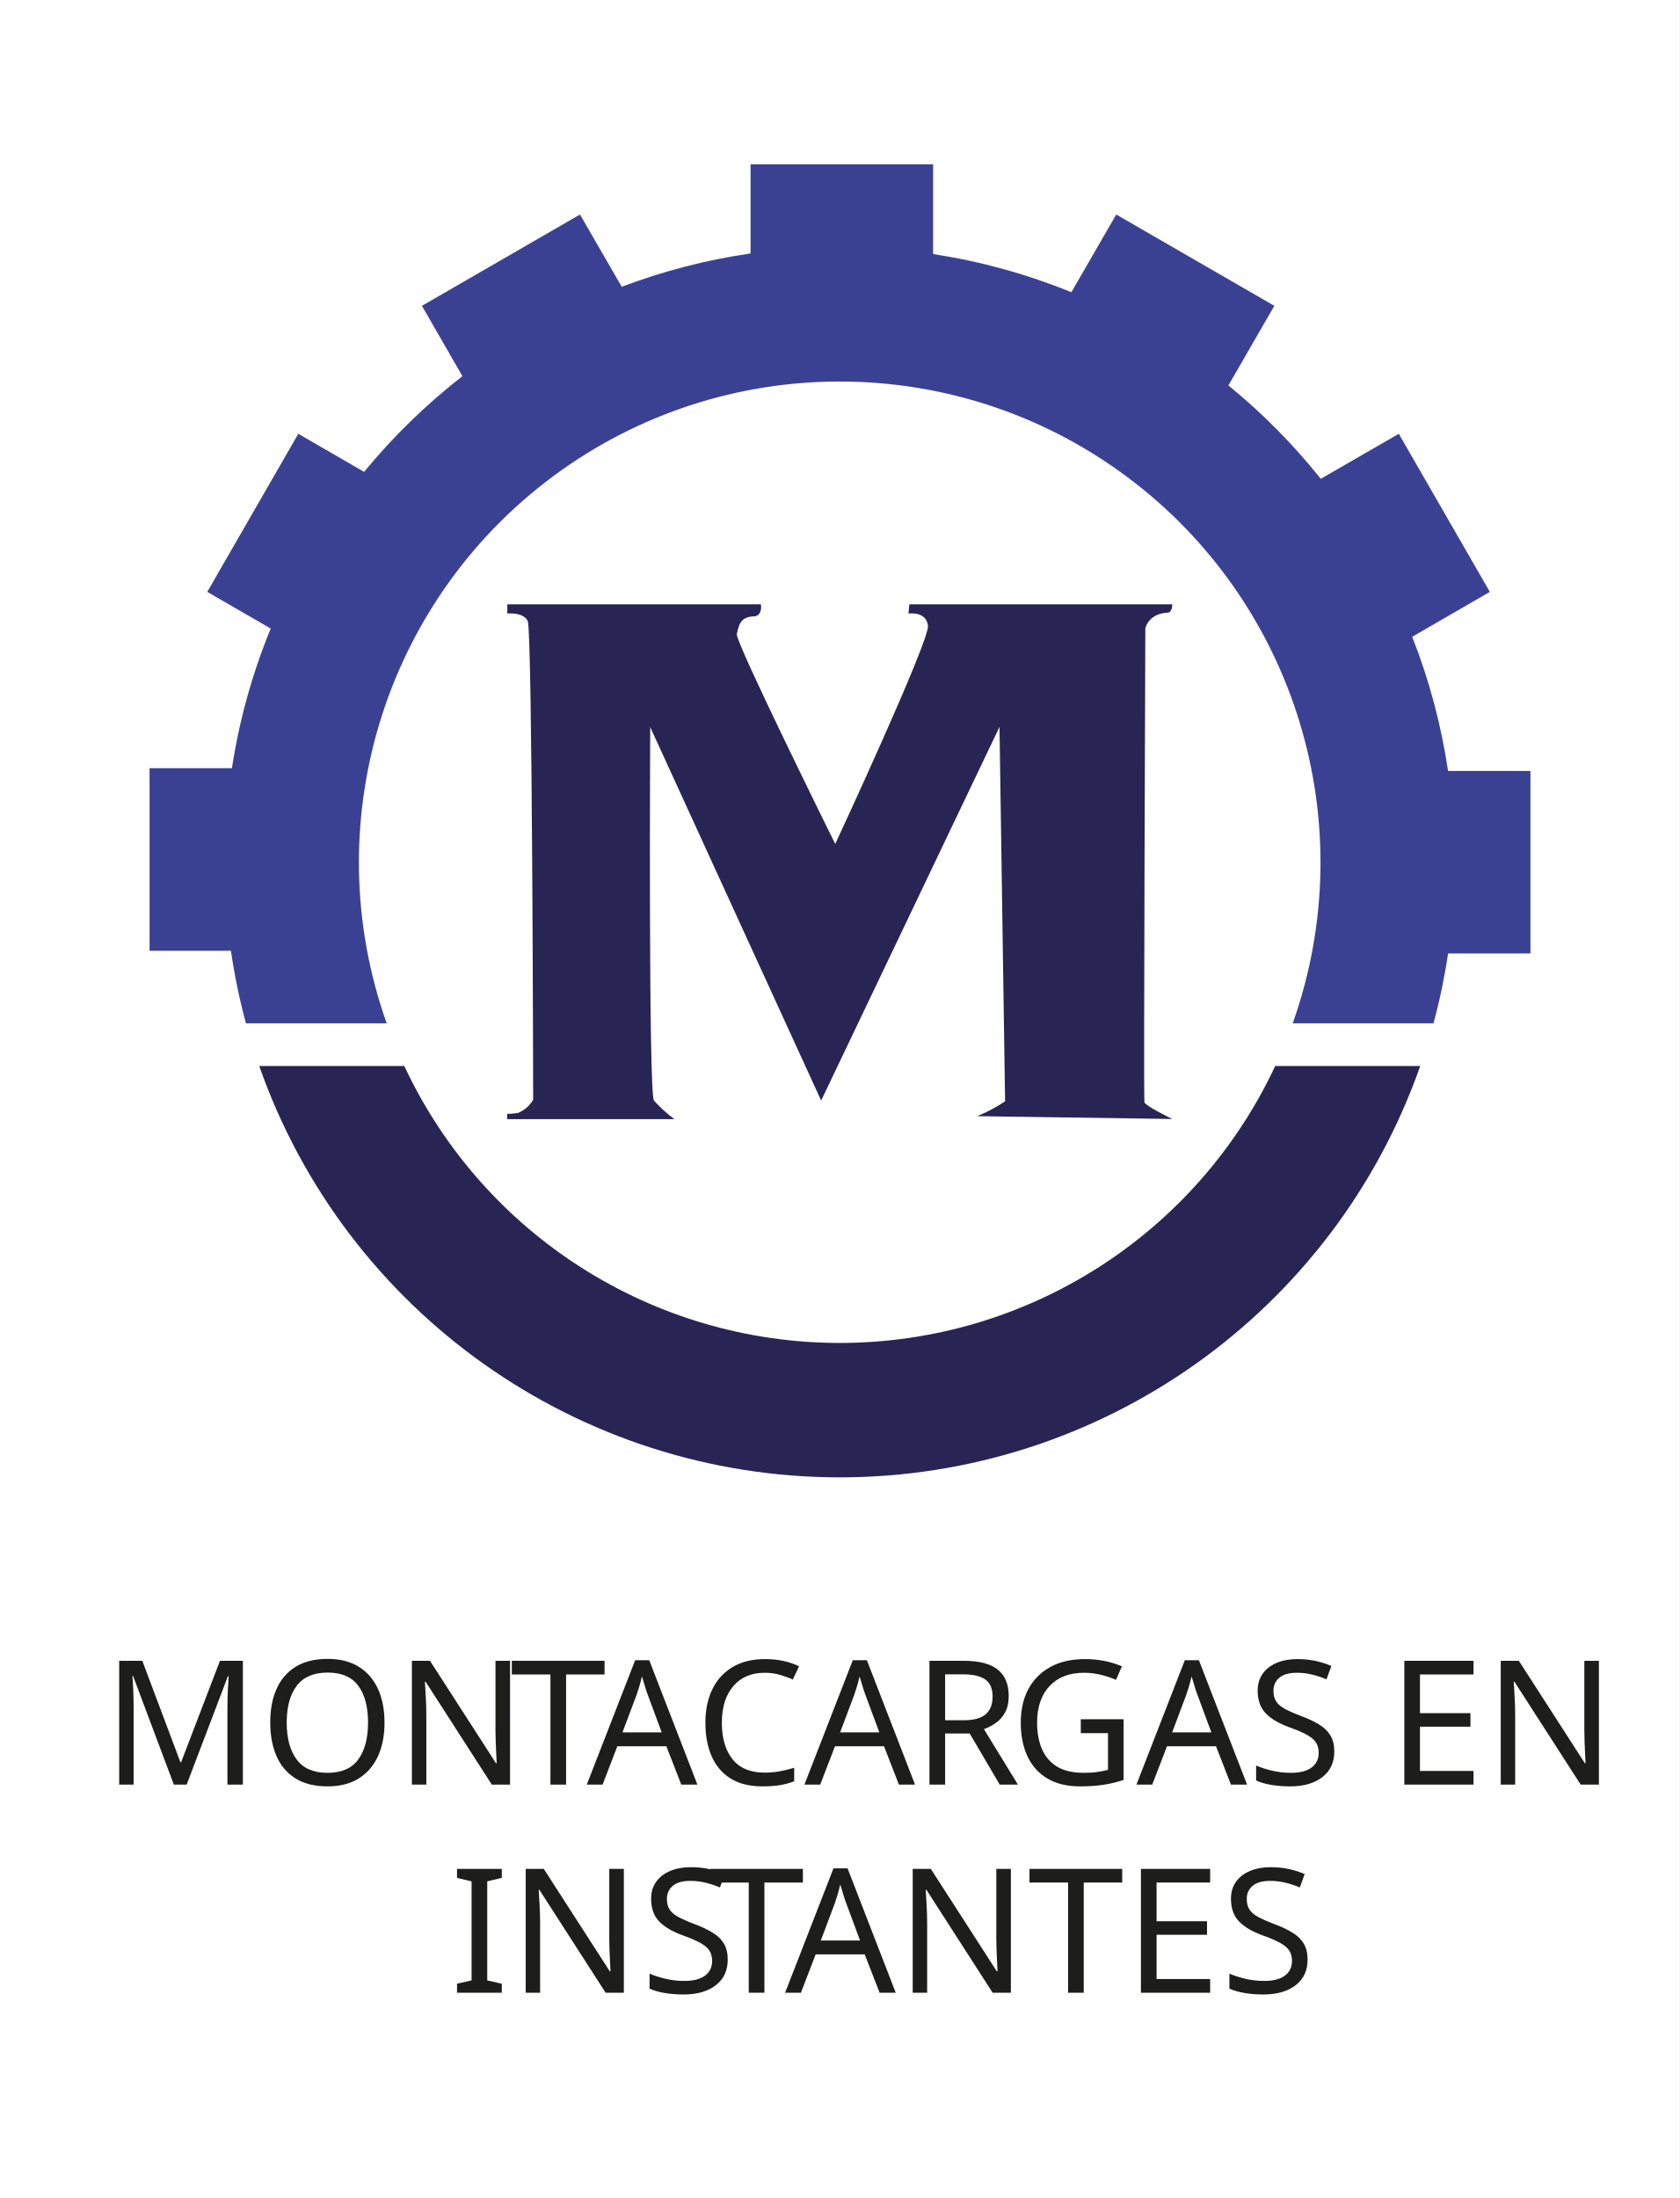
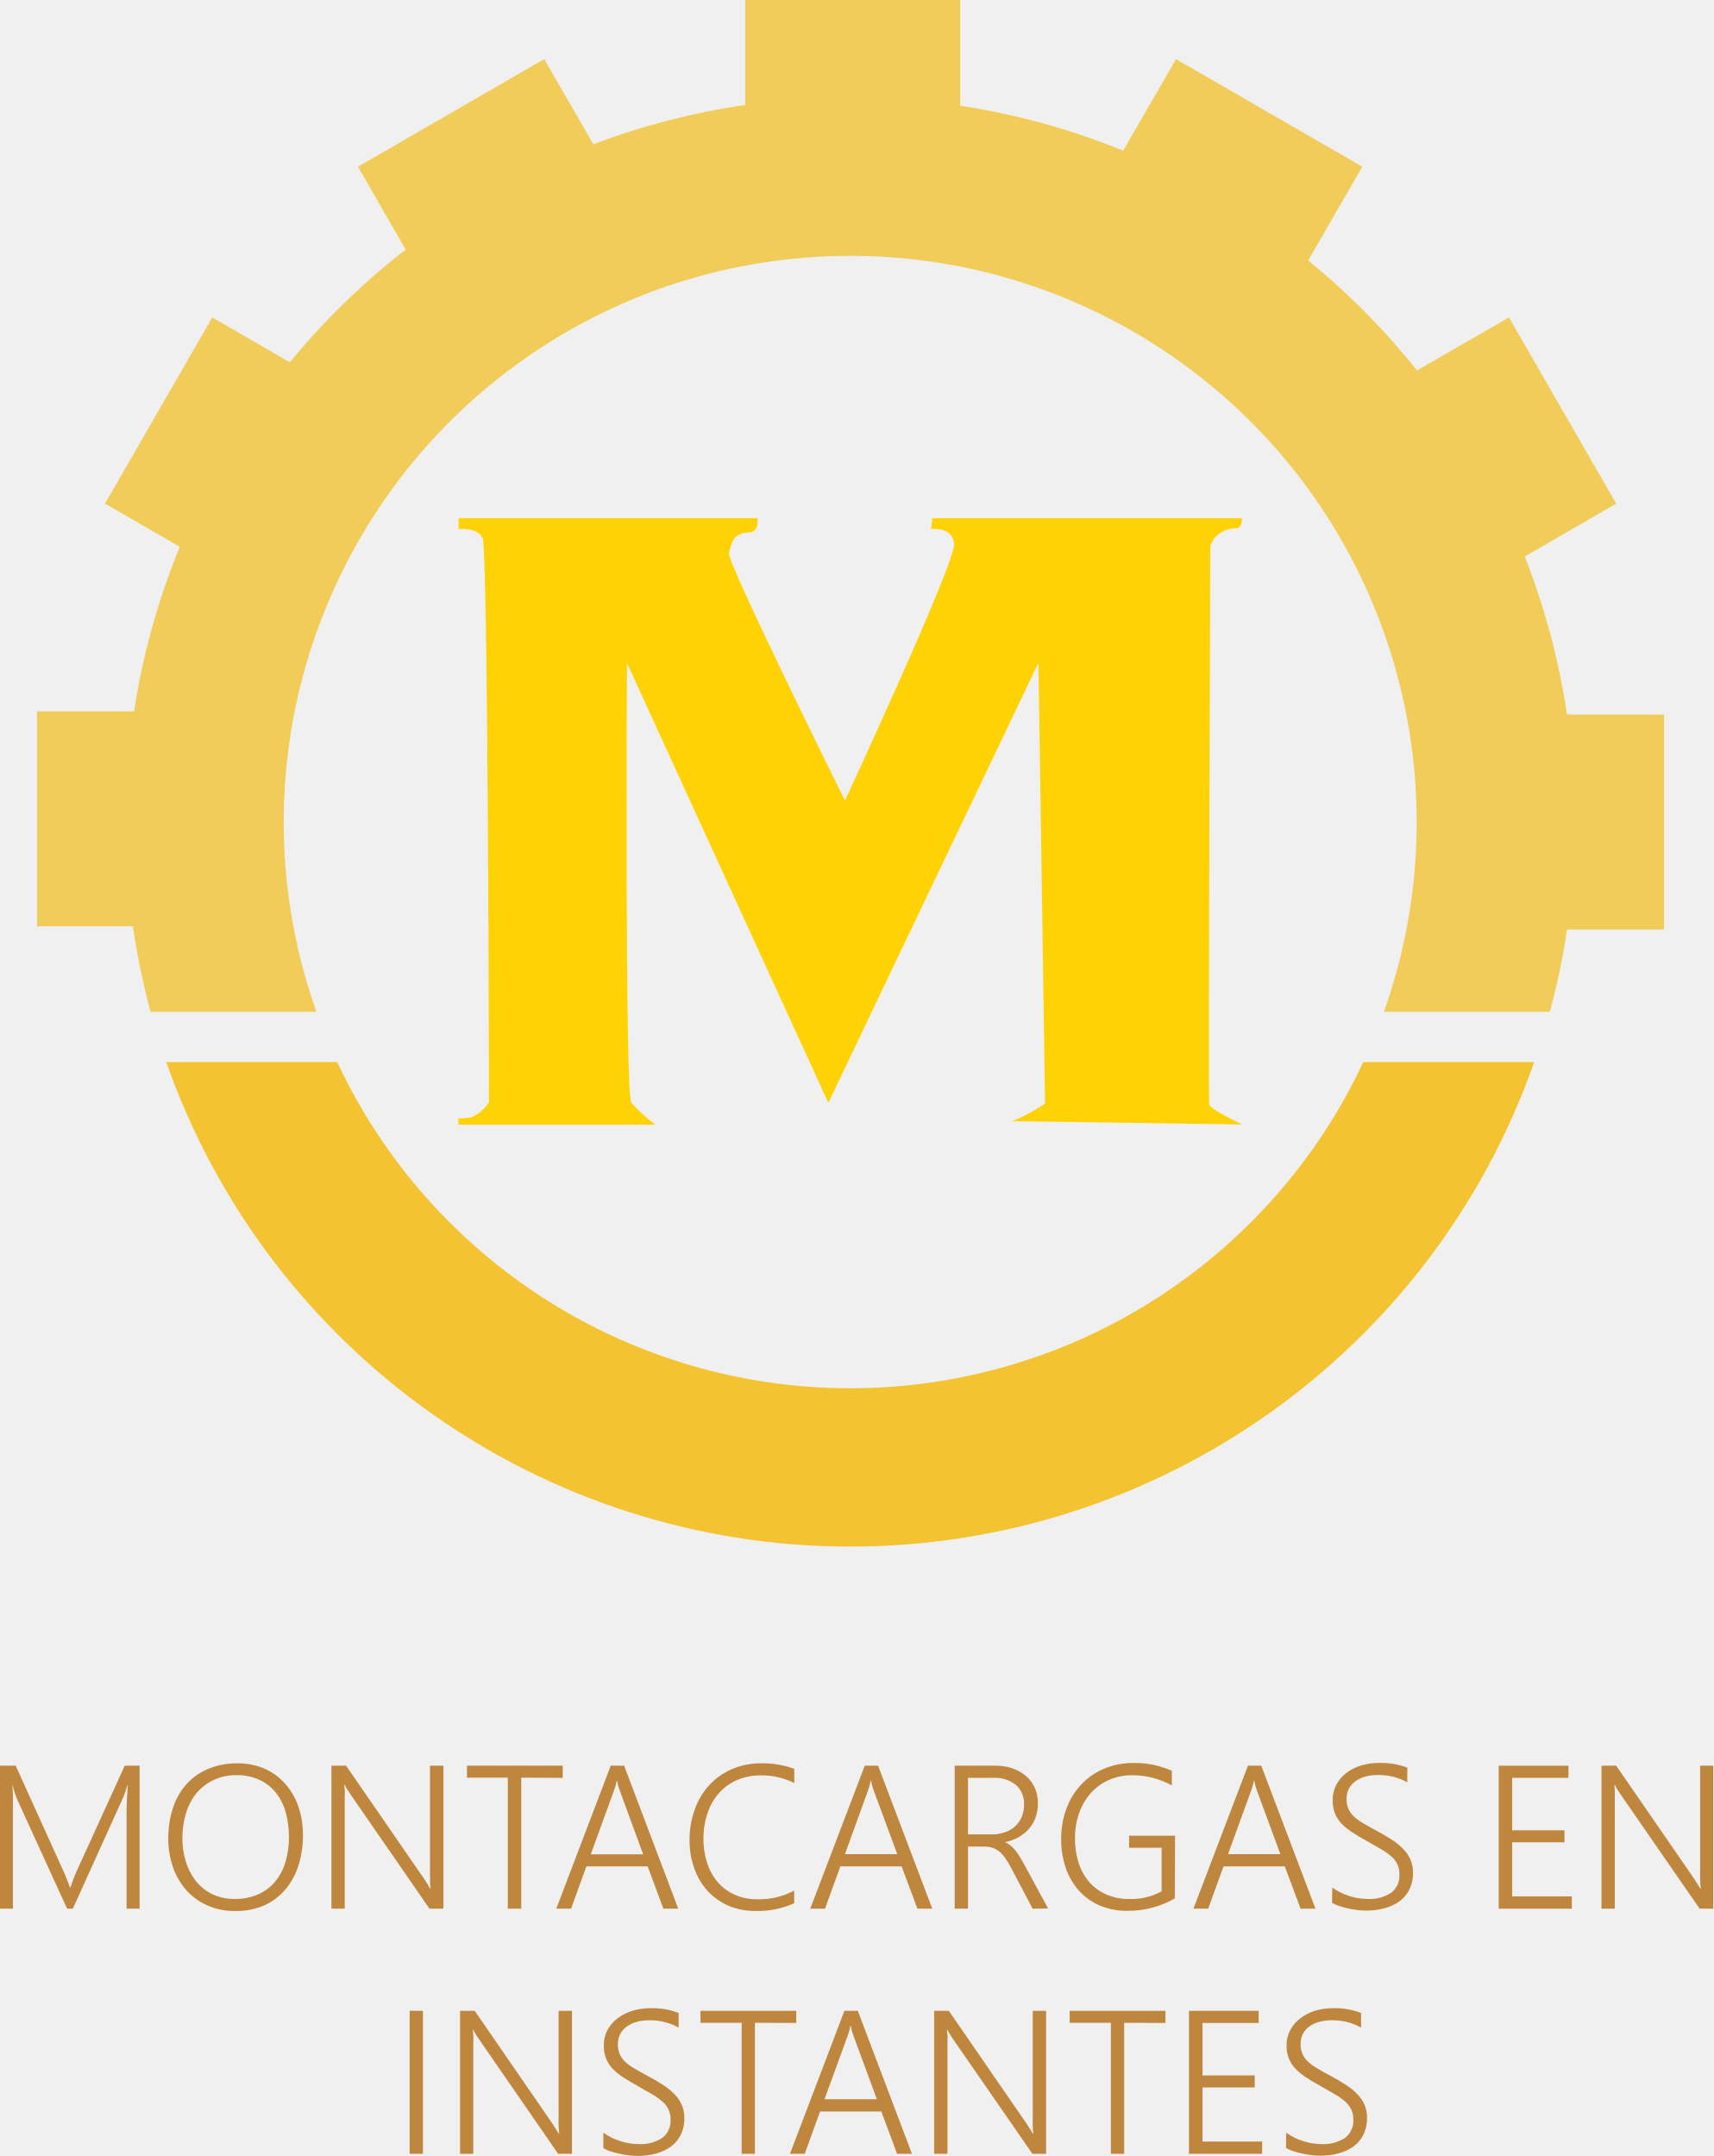
- <svg xmlns="http://www.w3.org/2000/svg" viewBox="0 0 387.41 506.98">
+ <svg xmlns="http://www.w3.org/2000/svg" viewBox="0 0 335.45 422.2">
  <defs>
-     <style>.cls-1{fill:#fff;}.cls-2{fill:#282554;}.cls-3{fill:#3b4192;}.cls-4{font-size:40px;fill:#1d1d1b;font-family:SegoeUI-Semilight, Segoe UI;font-weight:300;}.cls-5{letter-spacing:-0.08em;}.cls-6{letter-spacing:-0.01em;}.cls-7{letter-spacing:-0.01em;}</style>
+     <style>.cls-1{fill:#ffd206;}.cls-2{fill:#f3c332;}.cls-3{fill:#f1cc59;}.cls-4{fill:#bf863e;}</style>
  </defs>
-   <g id="Capa_1" data-name="Capa 1">
-     <rect class="cls-1" width="387.41" height="506.98" />
-   </g>
  <g id="Capa_2" data-name="Capa 2">
-     <path class="cls-2" d="M111.32,252.47h38.57a31.67,31.67,0,0,1-4.71-4.29c-1.29-1.71-.86-86.14-.86-86.14l39.43,86.14L224.89,162l1.29,86.35a39,39,0,0,1-4.5,2.58l-1.93.85,45,.65s-6.22-3-6.43-3.86.21-109.29.21-109.29.65-3.43,5.15-3.64c1.07,0,1.07-1.93,1.07-1.93H204.1l-.21,2.14s4.07-.64,4.5,2.79S187,189,187,189s-23.14-46.72-22.71-48.43.64-4.07,4.07-4.07c1.93-.22,1.5-2.79,1.5-2.79h-58.5v2.14s3.64-.42,4.71,1.72S117.32,248,117.32,248a7.25,7.25,0,0,1-3.4,3,12.25,12.25,0,0,1-2.6.24Z" transform="translate(5.67 5.67)" />
-     <path class="cls-2" d="M288.49,240.21a110.92,110.92,0,0,1-200.9,0H54.13a141.93,141.93,0,0,0,267.81,0Z" transform="translate(5.67 5.67)" />
-     <path class="cls-3" d="M328.36,172.15a140.81,140.81,0,0,0-8.27-30.94L338,130.85,317,94.39l-18,10.38a142.3,142.3,0,0,0-21.31-21.54l10.6-18.36L251.82,43.81,241.47,61.73a141.23,141.23,0,0,0-31.89-8.8V32.23H167.47V52.79a140.88,140.88,0,0,0-29.72,7.69l-9.63-16.67L91.66,64.87,101,81.1a142.63,142.63,0,0,0-22.68,22.07L63.14,94.39l-21,36.46,14.64,8.46a140.63,140.63,0,0,0-8.95,32.21h-19v42.11H47.6a142.54,142.54,0,0,0,3.46,16.73H83.53a110.9,110.9,0,1,1,209,0H325a138.63,138.63,0,0,0,3.37-16.11h19v-42.1Z" transform="translate(5.67 5.67)" />
+     <path class="cls-1" d="M111.32,252.47h38.57a31.67,31.67,0,0,1-4.71-4.29c-1.29-1.71-.86-86.14-.86-86.14l39.43,86.14L224.89,162l1.29,86.35a39,39,0,0,1-4.5,2.58l-1.93.85,45,.65s-6.22-3-6.43-3.86.21-109.29.21-109.29.65-3.43,5.15-3.64c1.07,0,1.07-1.93,1.07-1.93H204.1l-.21,2.14s4.07-.64,4.5,2.79S187,189,187,189s-23.14-46.72-22.71-48.43.64-4.07,4.07-4.07c1.93-.22,1.5-2.79,1.5-2.79h-58.5v2.14s3.64-.42,4.71,1.72S117.32,248,117.32,248a7.25,7.25,0,0,1-3.4,3,12.25,12.25,0,0,1-2.6.24Z" transform="translate(-21.58 -32.23)" />
+     <path class="cls-2" d="M288.49,240.21a110.92,110.92,0,0,1-200.9,0H54.13a141.93,141.93,0,0,0,267.81,0Z" transform="translate(-21.58 -32.23)" />
+     <path class="cls-3" d="M328.36,172.15a140.81,140.81,0,0,0-8.27-30.94L338,130.85,317,94.39l-18,10.38a142.3,142.3,0,0,0-21.31-21.54l10.6-18.36L251.82,43.81,241.47,61.73a141.23,141.23,0,0,0-31.89-8.8V32.23H167.47V52.79a140.88,140.88,0,0,0-29.72,7.69l-9.63-16.67L91.66,64.87,101,81.1a142.63,142.63,0,0,0-22.68,22.07L63.14,94.39l-21,36.46,14.64,8.46a140.63,140.63,0,0,0-8.95,32.21h-19v42.11H47.6a142.54,142.54,0,0,0,3.46,16.73H83.53a110.9,110.9,0,1,1,209,0H325a138.63,138.63,0,0,0,3.37-16.11h19v-42.1Z" transform="translate(-21.58 -32.23)" />
  </g>
  <g id="Capa_3" data-name="Capa 3">
-     <text class="cls-4" transform="translate(23.62 411.63)">MON<tspan class="cls-5" x="94.04" y="0">T</tspan>
-       <tspan class="cls-6" x="111.74" y="0">A</tspan>
-       <tspan x="136.66" y="0">CA</tspan>
-       <tspan class="cls-7" x="186.91" y="0">R</tspan>
-       <tspan x="209.41" y="0">GAS EN </tspan>
-       <tspan x="80.21" y="48">INS</tspan>
-       <tspan class="cls-5" x="139.79" y="48">T</tspan>
-       <tspan x="157.49" y="48">ANTES</tspan>
-     </text>
+     <path class="cls-4" d="M46.36,406V386.63c0-1,.08-2.59.24-4.79h-.08c-.18.59-.35,1.1-.5,1.53a10.33,10.33,0,0,1-.42,1.05L35.84,406H34.72l-9.78-21.4a17.81,17.81,0,0,1-.88-2.76H24c.05.6.09,1.29.11,2.05s0,1.63,0,2.56V406H21.58V378h3.07L34.16,399c.19.44.38.9.57,1.36s.36.95.52,1.47h.12l.5-1.42c.15-.43.33-.89.55-1.39L46,378h2.91v28Z" transform="translate(-21.58 -32.23)" />
+     <path class="cls-4" d="M67.59,406.45a13.05,13.05,0,0,1-5.44-1.1,12.13,12.13,0,0,1-4.12-3,13.53,13.53,0,0,1-2.59-4.5,16.59,16.59,0,0,1-.91-5.56,18.7,18.7,0,0,1,.91-6,13,13,0,0,1,2.64-4.67,11.91,11.91,0,0,1,4.26-3,14.44,14.44,0,0,1,5.74-1.08,12.89,12.89,0,0,1,5.34,1.06,11.72,11.72,0,0,1,4,2.95A13.23,13.23,0,0,1,80,386a17.18,17.18,0,0,1,.89,5.61,19.37,19.37,0,0,1-.87,5.91,13.65,13.65,0,0,1-2.56,4.71,11.9,11.9,0,0,1-4.16,3.13A13.64,13.64,0,0,1,67.59,406.45Zm.22-26.6a10,10,0,0,0-4.5,1A9.74,9.74,0,0,0,60,383.43a11.36,11.36,0,0,0-2,3.87,16.13,16.13,0,0,0-.72,4.72,16,16,0,0,0,.62,4.56,11.67,11.67,0,0,0,1.91,3.85A9.37,9.37,0,0,0,63,403.09a9.84,9.84,0,0,0,4.57,1,10.84,10.84,0,0,0,4.59-.91,9.16,9.16,0,0,0,3.32-2.52,11,11,0,0,0,2-3.84,16.65,16.65,0,0,0,.67-4.86,18.16,18.16,0,0,0-.59-4.67,11.08,11.08,0,0,0-1.86-3.86,8.94,8.94,0,0,0-3.21-2.61A10.44,10.44,0,0,0,67.81,379.85Z" transform="translate(-21.58 -32.23)" />
+     <path class="cls-4" d="M105.66,406,90.11,383.48c-.19-.28-.38-.58-.57-.88a6.15,6.15,0,0,1-.46-.87H89c0,.23,0,.56.07,1s0,.94,0,1.56V406h-2.6V378h2.87l15.3,22.2q.34.52.63,1c.19.3.36.59.52.85h.1a14.39,14.39,0,0,1-.12-1.45c0-.53,0-1.12,0-1.77V378h2.62v28Z" transform="translate(-21.58 -32.23)" />
+     <path class="cls-4" d="M123.63,380.34V406H121V380.34H113V378h18.75v2.38Z" transform="translate(-21.58 -32.23)" />
+     <path class="cls-4" d="M151.46,406l-3.08-8.28h-12l-3,8.28h-2.89l10.66-28h2.62l10.6,28Zm-8.53-23.1c-.09-.25-.19-.54-.29-.86a9.29,9.29,0,0,1-.24-1.11h-.08c-.08.41-.16.78-.26,1.11s-.19.61-.29.86l-4.53,12.46H147.5Z" transform="translate(-21.58 -32.23)" />
+     <path class="cls-4" d="M177.07,404.93a17.29,17.29,0,0,1-7.4,1.52,13.65,13.65,0,0,1-5.4-1,12.19,12.19,0,0,1-4.13-2.9,13,13,0,0,1-2.63-4.42,16.17,16.17,0,0,1-.93-5.58,17.32,17.32,0,0,1,1-5.93,13.9,13.9,0,0,1,2.82-4.77,13.09,13.09,0,0,1,4.44-3.17,14.3,14.3,0,0,1,5.85-1.15,17.55,17.55,0,0,1,6.39,1.09v2.77a14.23,14.23,0,0,0-6.43-1.5,11.65,11.65,0,0,0-4.82.94,9.91,9.91,0,0,0-3.56,2.61,11.39,11.39,0,0,0-2.2,3.94,15.51,15.51,0,0,0-.77,5,14.71,14.71,0,0,0,.69,4.56,10.89,10.89,0,0,0,2,3.74,9.48,9.48,0,0,0,3.33,2.54,10.69,10.69,0,0,0,4.63.94,14.49,14.49,0,0,0,7.11-1.7Z" transform="translate(-21.58 -32.23)" />
+     <path class="cls-4" d="M201.19,406l-3.09-8.28h-12l-3,8.28h-2.89l10.67-28h2.61l10.61,28Zm-8.54-23.1c-.09-.25-.18-.54-.28-.86a7.67,7.67,0,0,1-.24-1.11h-.08a11.33,11.33,0,0,1-.27,1.11c-.09.32-.19.61-.28.86L187,395.32h10.25Z" transform="translate(-21.58 -32.23)" />
+     <path class="cls-4" d="M223.75,406l-4.22-8a16.65,16.65,0,0,0-1.21-2,6.52,6.52,0,0,0-1.21-1.28,4.35,4.35,0,0,0-1.34-.68,5.67,5.67,0,0,0-1.59-.2h-3.09V406h-2.6V378h8.07a10.18,10.18,0,0,1,3.06.46,8.33,8.33,0,0,1,2.62,1.39,6.69,6.69,0,0,1,1.85,2.31,7.1,7.1,0,0,1,.69,3.22,8,8,0,0,1-.45,2.73,6.79,6.79,0,0,1-1.28,2.22,7.56,7.56,0,0,1-2,1.64,9.48,9.48,0,0,1-2.66,1V393a4.44,4.44,0,0,1,1,.61,6.42,6.42,0,0,1,.91.9,11.52,11.52,0,0,1,.87,1.21q.42.69.9,1.56l4.7,8.67Zm-12.66-25.62v11.07h4.65a7.59,7.59,0,0,0,2.58-.41,5.59,5.59,0,0,0,2-1.17,5.37,5.37,0,0,0,1.29-1.84,6.18,6.18,0,0,0,.46-2.42,4.89,4.89,0,0,0-1.57-3.83,6.61,6.61,0,0,0-4.55-1.4Z" transform="translate(-21.58 -32.23)" />
+     <path class="cls-4" d="M251.58,404a18.47,18.47,0,0,1-9.14,2.42,13.79,13.79,0,0,1-5.47-1,11.94,11.94,0,0,1-4.12-2.91,13,13,0,0,1-2.61-4.46,17.19,17.19,0,0,1-.91-5.69,17.65,17.65,0,0,1,.44-4,16.14,16.14,0,0,1,1.29-3.55,13.79,13.79,0,0,1,2.08-3,12.93,12.93,0,0,1,2.82-2.32,14,14,0,0,1,3.51-1.51,15.55,15.55,0,0,1,4.12-.52A17.71,17.71,0,0,1,251,379v2.87a15.65,15.65,0,0,0-7.73-2,11,11,0,0,0-4.63.94,10.24,10.24,0,0,0-3.53,2.58,11.59,11.59,0,0,0-2.25,3.87,14.41,14.41,0,0,0-.82,4.86,15.59,15.59,0,0,0,.67,4.79,10.73,10.73,0,0,0,2.06,3.8,9.42,9.42,0,0,0,3.38,2.5,11.28,11.28,0,0,0,4.65.9A12.28,12.28,0,0,0,249,402.6v-8.53h-6.37v-2.36h9Z" transform="translate(-21.58 -32.23)" />
+     <path class="cls-4" d="M276.21,406l-3.09-8.28h-12l-3,8.28h-2.89l10.67-28h2.61l10.61,28Zm-8.54-23.1c-.09-.25-.18-.54-.28-.86a7.67,7.67,0,0,1-.24-1.11h-.08a11.33,11.33,0,0,1-.27,1.11c-.09.32-.19.61-.28.86L262,395.32h10.25Z" transform="translate(-21.58 -32.23)" />
+     <path class="cls-4" d="M282.42,401.86a10.34,10.34,0,0,0,1.55.95,12.91,12.91,0,0,0,1.74.7,12.59,12.59,0,0,0,1.79.43,10.44,10.44,0,0,0,1.72.15,7.67,7.67,0,0,0,4.76-1.23,4.2,4.2,0,0,0,1.58-3.54,4.38,4.38,0,0,0-1.52-3.49,12.43,12.43,0,0,0-2-1.44c-.8-.47-1.73-1-2.81-1.61a35.64,35.64,0,0,1-3.08-1.85,11.2,11.2,0,0,1-2.09-1.77,5.94,5.94,0,0,1-1.19-2,6.87,6.87,0,0,1-.38-2.4,6.39,6.39,0,0,1,.72-3.05,7.13,7.13,0,0,1,1.95-2.29,9.09,9.09,0,0,1,2.88-1.46,12.24,12.24,0,0,1,3.53-.5,14.64,14.64,0,0,1,5.53.91v2.88a11.52,11.52,0,0,0-5.82-1.43,9,9,0,0,0-2.36.3A6.34,6.34,0,0,0,287,381a4.26,4.26,0,0,0-1.31,1.46,4.11,4.11,0,0,0-.48,2,5,5,0,0,0,.32,1.88,4.52,4.52,0,0,0,1,1.5,9.66,9.66,0,0,0,1.87,1.39c.78.47,1.73,1,2.85,1.6a33,33,0,0,1,3.06,1.82,11.72,11.72,0,0,1,2.18,1.86,6.87,6.87,0,0,1,1.3,2.05,6.59,6.59,0,0,1,.43,2.41,7.21,7.21,0,0,1-.69,3.23,6.33,6.33,0,0,1-1.91,2.32,8.73,8.73,0,0,1-2.93,1.38,13.65,13.65,0,0,1-3.73.47,12.22,12.22,0,0,1-1.58-.11,18,18,0,0,1-1.86-.31,15.41,15.41,0,0,1-1.78-.49,6,6,0,0,1-1.38-.61Z" transform="translate(-21.58 -32.23)" />
+     <path class="cls-4" d="M315,406V378h13.65v2.38H317.63v10.27h10.24V393H317.63V403.6h11.68V406Z" transform="translate(-21.58 -32.23)" />
+     <path class="cls-4" d="M354.33,406l-15.54-22.48c-.2-.28-.39-.58-.58-.88a6.15,6.15,0,0,1-.46-.87h-.1c0,.23.05.56.07,1s0,.94,0,1.56V406h-2.6V378H338l15.3,22.2q.35.52.63,1c.19.3.36.59.52.85h.1c-.05-.43-.09-.91-.12-1.45s0-1.12,0-1.77V378H357v28Z" transform="translate(-21.58 -32.23)" />
+     <path class="cls-4" d="M104.38,454h-2.6V426h2.6Z" transform="translate(-21.58 -32.23)" />
+     <path class="cls-4" d="M130.85,454,115.3,431.48c-.2-.28-.39-.58-.58-.87a6.82,6.82,0,0,1-.46-.88h-.09c0,.23,0,.55.07,1s0,.94,0,1.57V454h-2.59V426h2.87l15.29,22.2c.24.36.45.68.64,1l.51.85h.1c-.05-.43-.09-.91-.12-1.45s0-1.12,0-1.77V426h2.62v28Z" transform="translate(-21.58 -32.23)" />
+     <path class="cls-4" d="M139.71,449.86a10,10,0,0,0,1.56.95,11.93,11.93,0,0,0,1.74.7,11.25,11.25,0,0,0,1.78.43,10.44,10.44,0,0,0,1.72.15,7.73,7.73,0,0,0,4.77-1.23,4.23,4.23,0,0,0,1.58-3.54,4.38,4.38,0,0,0-1.52-3.49,12.56,12.56,0,0,0-2-1.44c-.79-.47-1.73-1-2.81-1.61s-2.22-1.27-3.08-1.84a11.62,11.62,0,0,1-2.09-1.78,6.18,6.18,0,0,1-1.19-2,7.21,7.21,0,0,1-.38-2.41,6.32,6.32,0,0,1,.72-3,7.22,7.22,0,0,1,2-2.3,8.87,8.87,0,0,1,2.88-1.45,11.84,11.84,0,0,1,3.52-.51,14.4,14.4,0,0,1,5.53.92v2.87a11.46,11.46,0,0,0-5.82-1.43,8.9,8.9,0,0,0-2.35.3,6.4,6.4,0,0,0-1.94.89,4.23,4.23,0,0,0-1.3,1.46,4.11,4.11,0,0,0-.48,2,4.83,4.83,0,0,0,.32,1.88,4.48,4.48,0,0,0,1,1.5,9.76,9.76,0,0,0,1.88,1.39c.77.47,1.72,1,2.84,1.6a34.69,34.69,0,0,1,3.07,1.82,11.33,11.33,0,0,1,2.17,1.86,6.68,6.68,0,0,1,1.3,2.05,6.39,6.39,0,0,1,.43,2.41,7.21,7.21,0,0,1-.68,3.23,6.43,6.43,0,0,1-1.91,2.32,8.73,8.73,0,0,1-2.93,1.38,13.75,13.75,0,0,1-3.73.47,14.21,14.21,0,0,1-1.59-.1c-.61-.08-1.23-.18-1.85-.32a17.94,17.94,0,0,1-1.79-.48,6.69,6.69,0,0,1-1.38-.62Z" transform="translate(-21.58 -32.23)" />
+     <path class="cls-4" d="M169.38,428.34V454h-2.6V428.34h-8.06V426h18.75v2.38Z" transform="translate(-21.58 -32.23)" />
+     <path class="cls-4" d="M197.21,454l-3.08-8.28h-12l-3,8.28h-2.89l10.66-28h2.62l10.6,28Zm-8.53-23.1c-.09-.25-.19-.54-.28-.86a9.2,9.2,0,0,1-.25-1.11h-.08a9.12,9.12,0,0,1-.26,1.11c-.1.32-.19.61-.28.86L183,443.32h10.25Z" transform="translate(-21.58 -32.23)" />
+     <path class="cls-4" d="M223.7,454l-15.55-22.48c-.19-.28-.39-.58-.57-.87a5.76,5.76,0,0,1-.46-.88H207c0,.23,0,.55.07,1s0,.94,0,1.57V454h-2.6V426h2.87l15.29,22.2c.24.36.45.68.64,1s.36.59.52.85h.09c-.05-.43-.09-.91-.11-1.45s0-1.12,0-1.77V426h2.61v28Z" transform="translate(-21.58 -32.23)" />
+     <path class="cls-4" d="M241.67,428.34V454h-2.6V428.34H231V426h18.75v2.38Z" transform="translate(-21.58 -32.23)" />
+     <path class="cls-4" d="M254.36,454V426H268v2.38H257v10.27h10.23V441H257V451.6h11.68V454Z" transform="translate(-21.58 -32.23)" />
+     <path class="cls-4" d="M273.39,449.86a9.42,9.42,0,0,0,1.55.95,12.4,12.4,0,0,0,1.74.7,11.52,11.52,0,0,0,1.78.43,10.53,10.53,0,0,0,1.72.15,7.73,7.73,0,0,0,4.77-1.23,4.23,4.23,0,0,0,1.58-3.54,4.66,4.66,0,0,0-.37-1.94,4.84,4.84,0,0,0-1.15-1.55,12.1,12.1,0,0,0-2-1.44c-.79-.47-1.73-1-2.81-1.61s-2.22-1.27-3.07-1.84a11.28,11.28,0,0,1-2.09-1.78,6.21,6.21,0,0,1-1.2-2,7.21,7.21,0,0,1-.38-2.41,6.21,6.21,0,0,1,.73-3,7.07,7.07,0,0,1,2-2.3A8.87,8.87,0,0,1,279,426a11.91,11.91,0,0,1,3.53-.51,14.34,14.34,0,0,1,5.52.92v2.87a11.46,11.46,0,0,0-5.82-1.43,8.9,8.9,0,0,0-2.35.3A6.23,6.23,0,0,0,278,429a4.26,4.26,0,0,0-1.31,1.46,4.11,4.11,0,0,0-.48,2,5,5,0,0,0,.32,1.88,4.52,4.52,0,0,0,1,1.5,9.66,9.66,0,0,0,1.87,1.39c.78.47,1.72,1,2.84,1.6a33.3,33.3,0,0,1,3.07,1.82,11.72,11.72,0,0,1,2.18,1.86,6.87,6.87,0,0,1,1.3,2.05,6.59,6.59,0,0,1,.43,2.41,7.21,7.21,0,0,1-.69,3.23,6.33,6.33,0,0,1-1.91,2.32,8.73,8.73,0,0,1-2.93,1.38,13.7,13.7,0,0,1-3.73.47,14,14,0,0,1-1.58-.1c-.62-.08-1.24-.18-1.86-.32a17.94,17.94,0,0,1-1.79-.48,6.59,6.59,0,0,1-1.37-.62Z" transform="translate(-21.58 -32.23)" />
  </g>
</svg>
